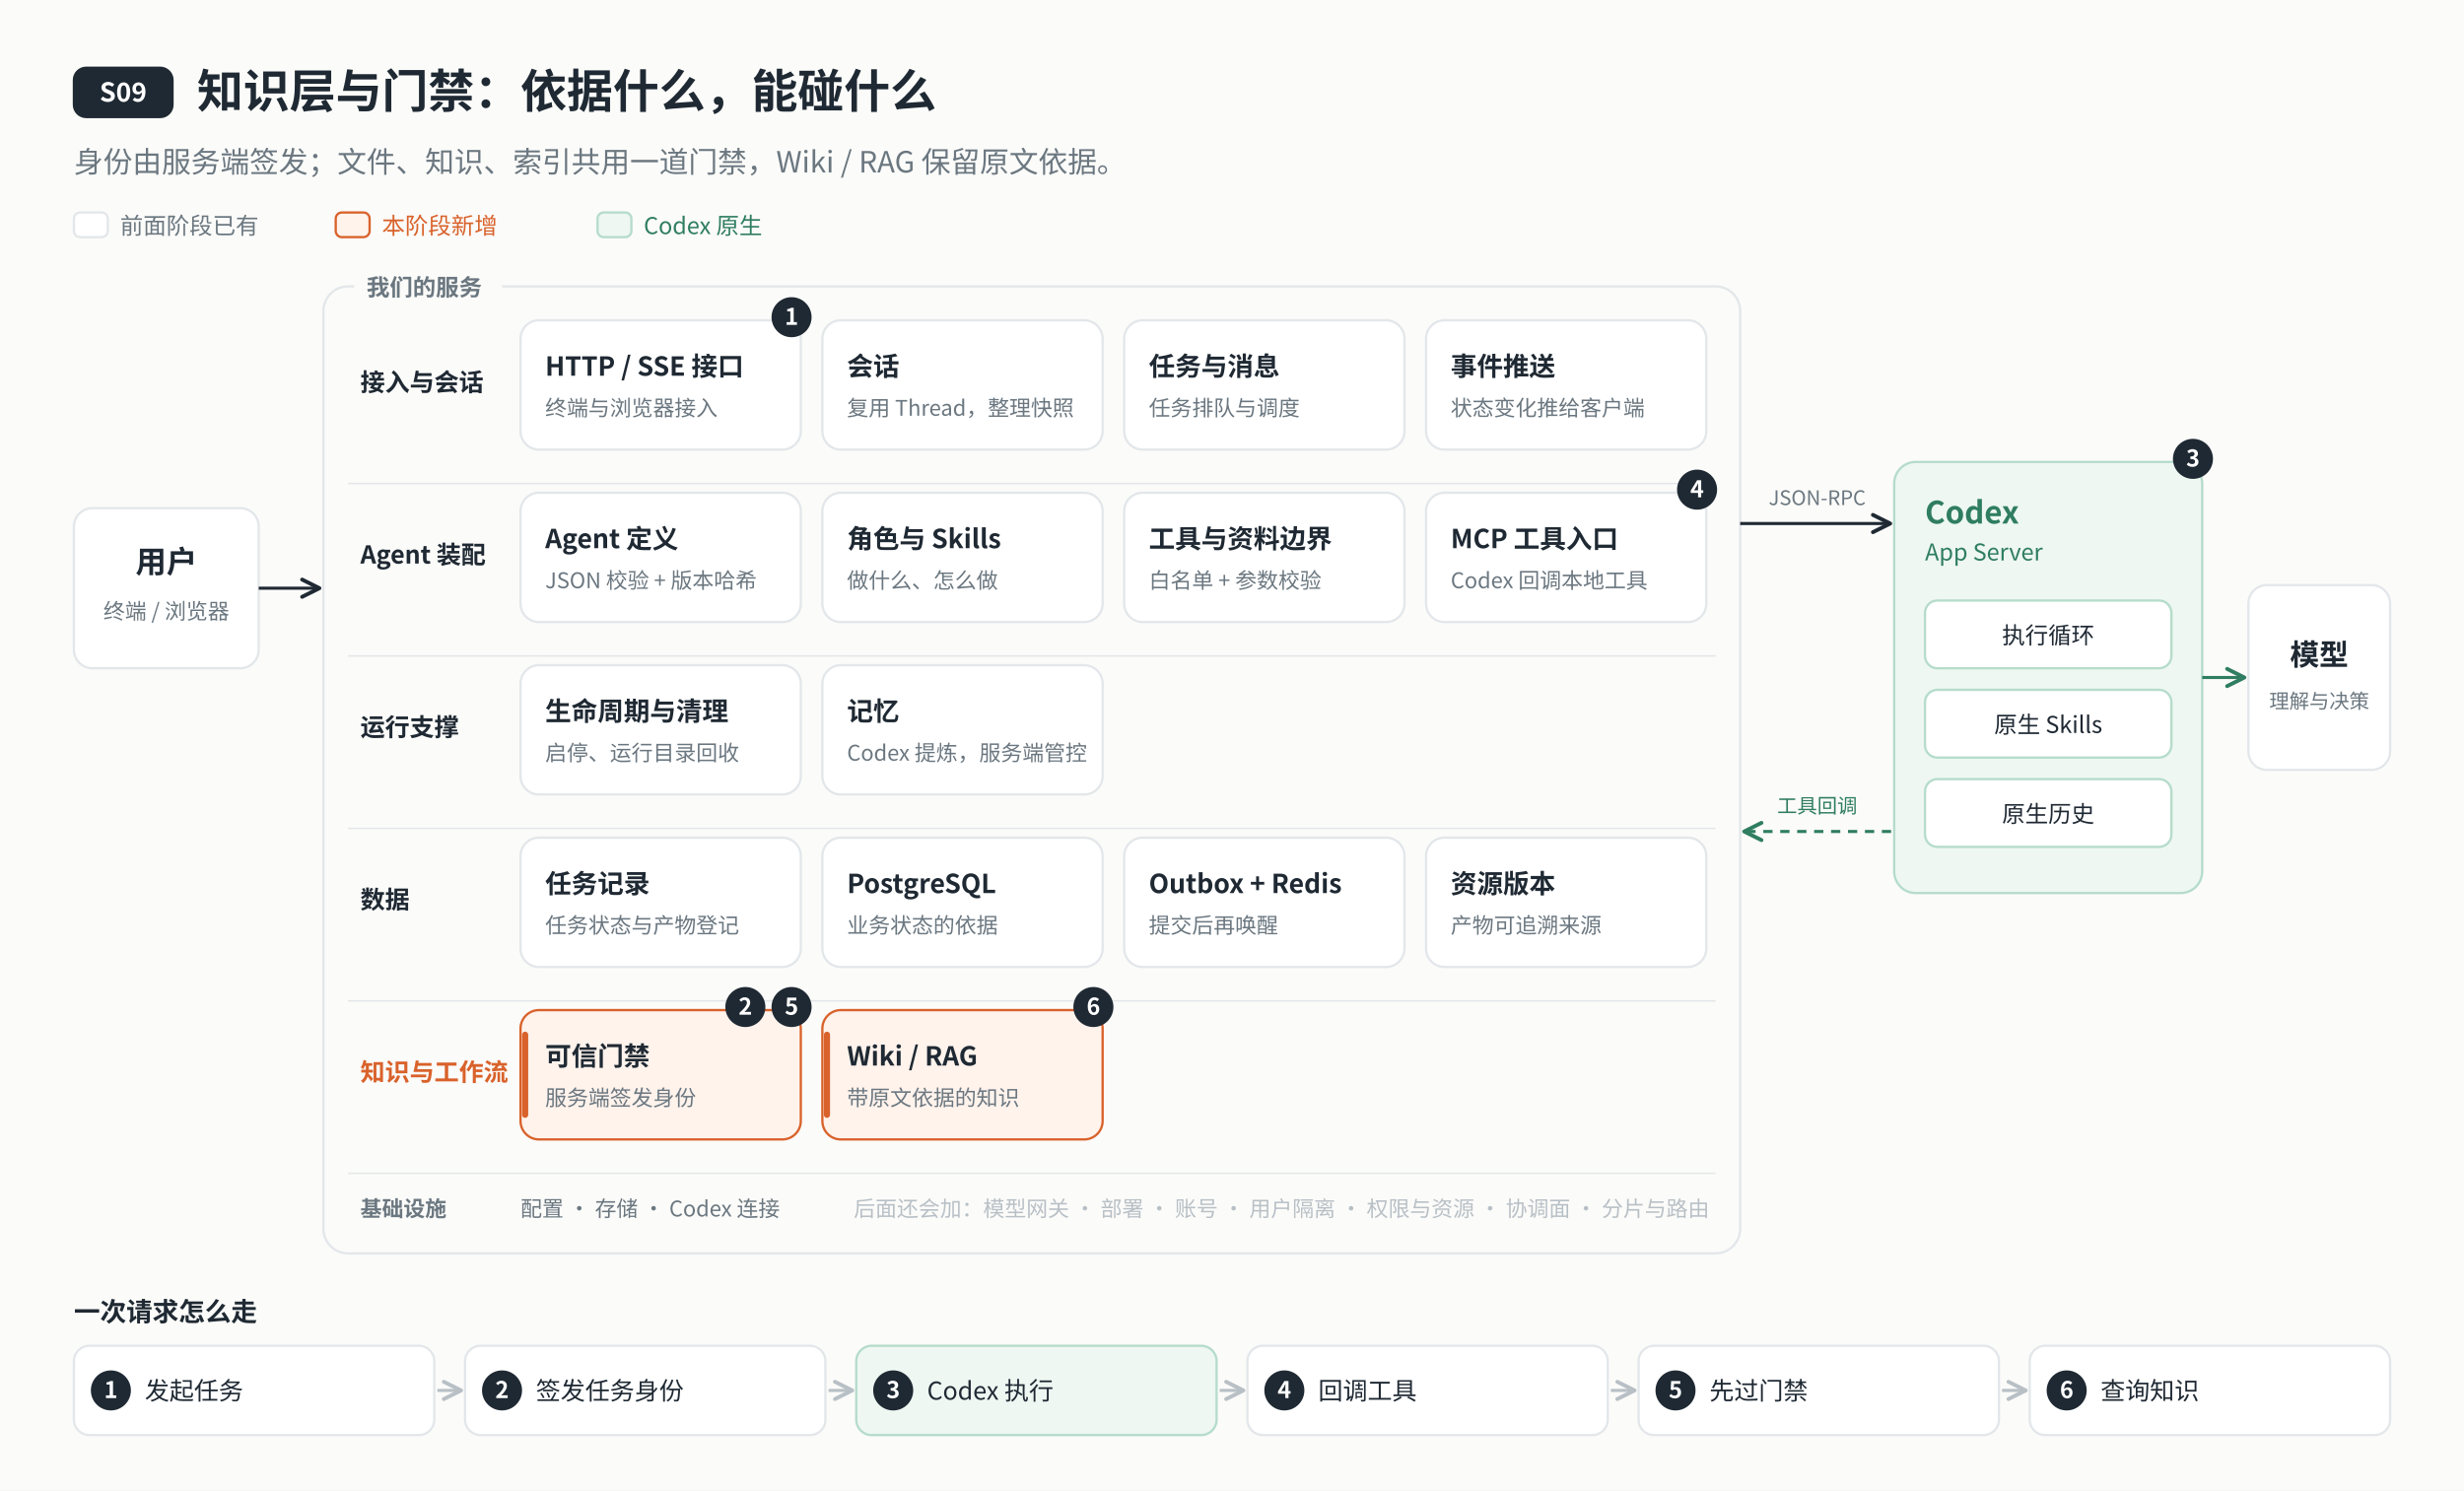
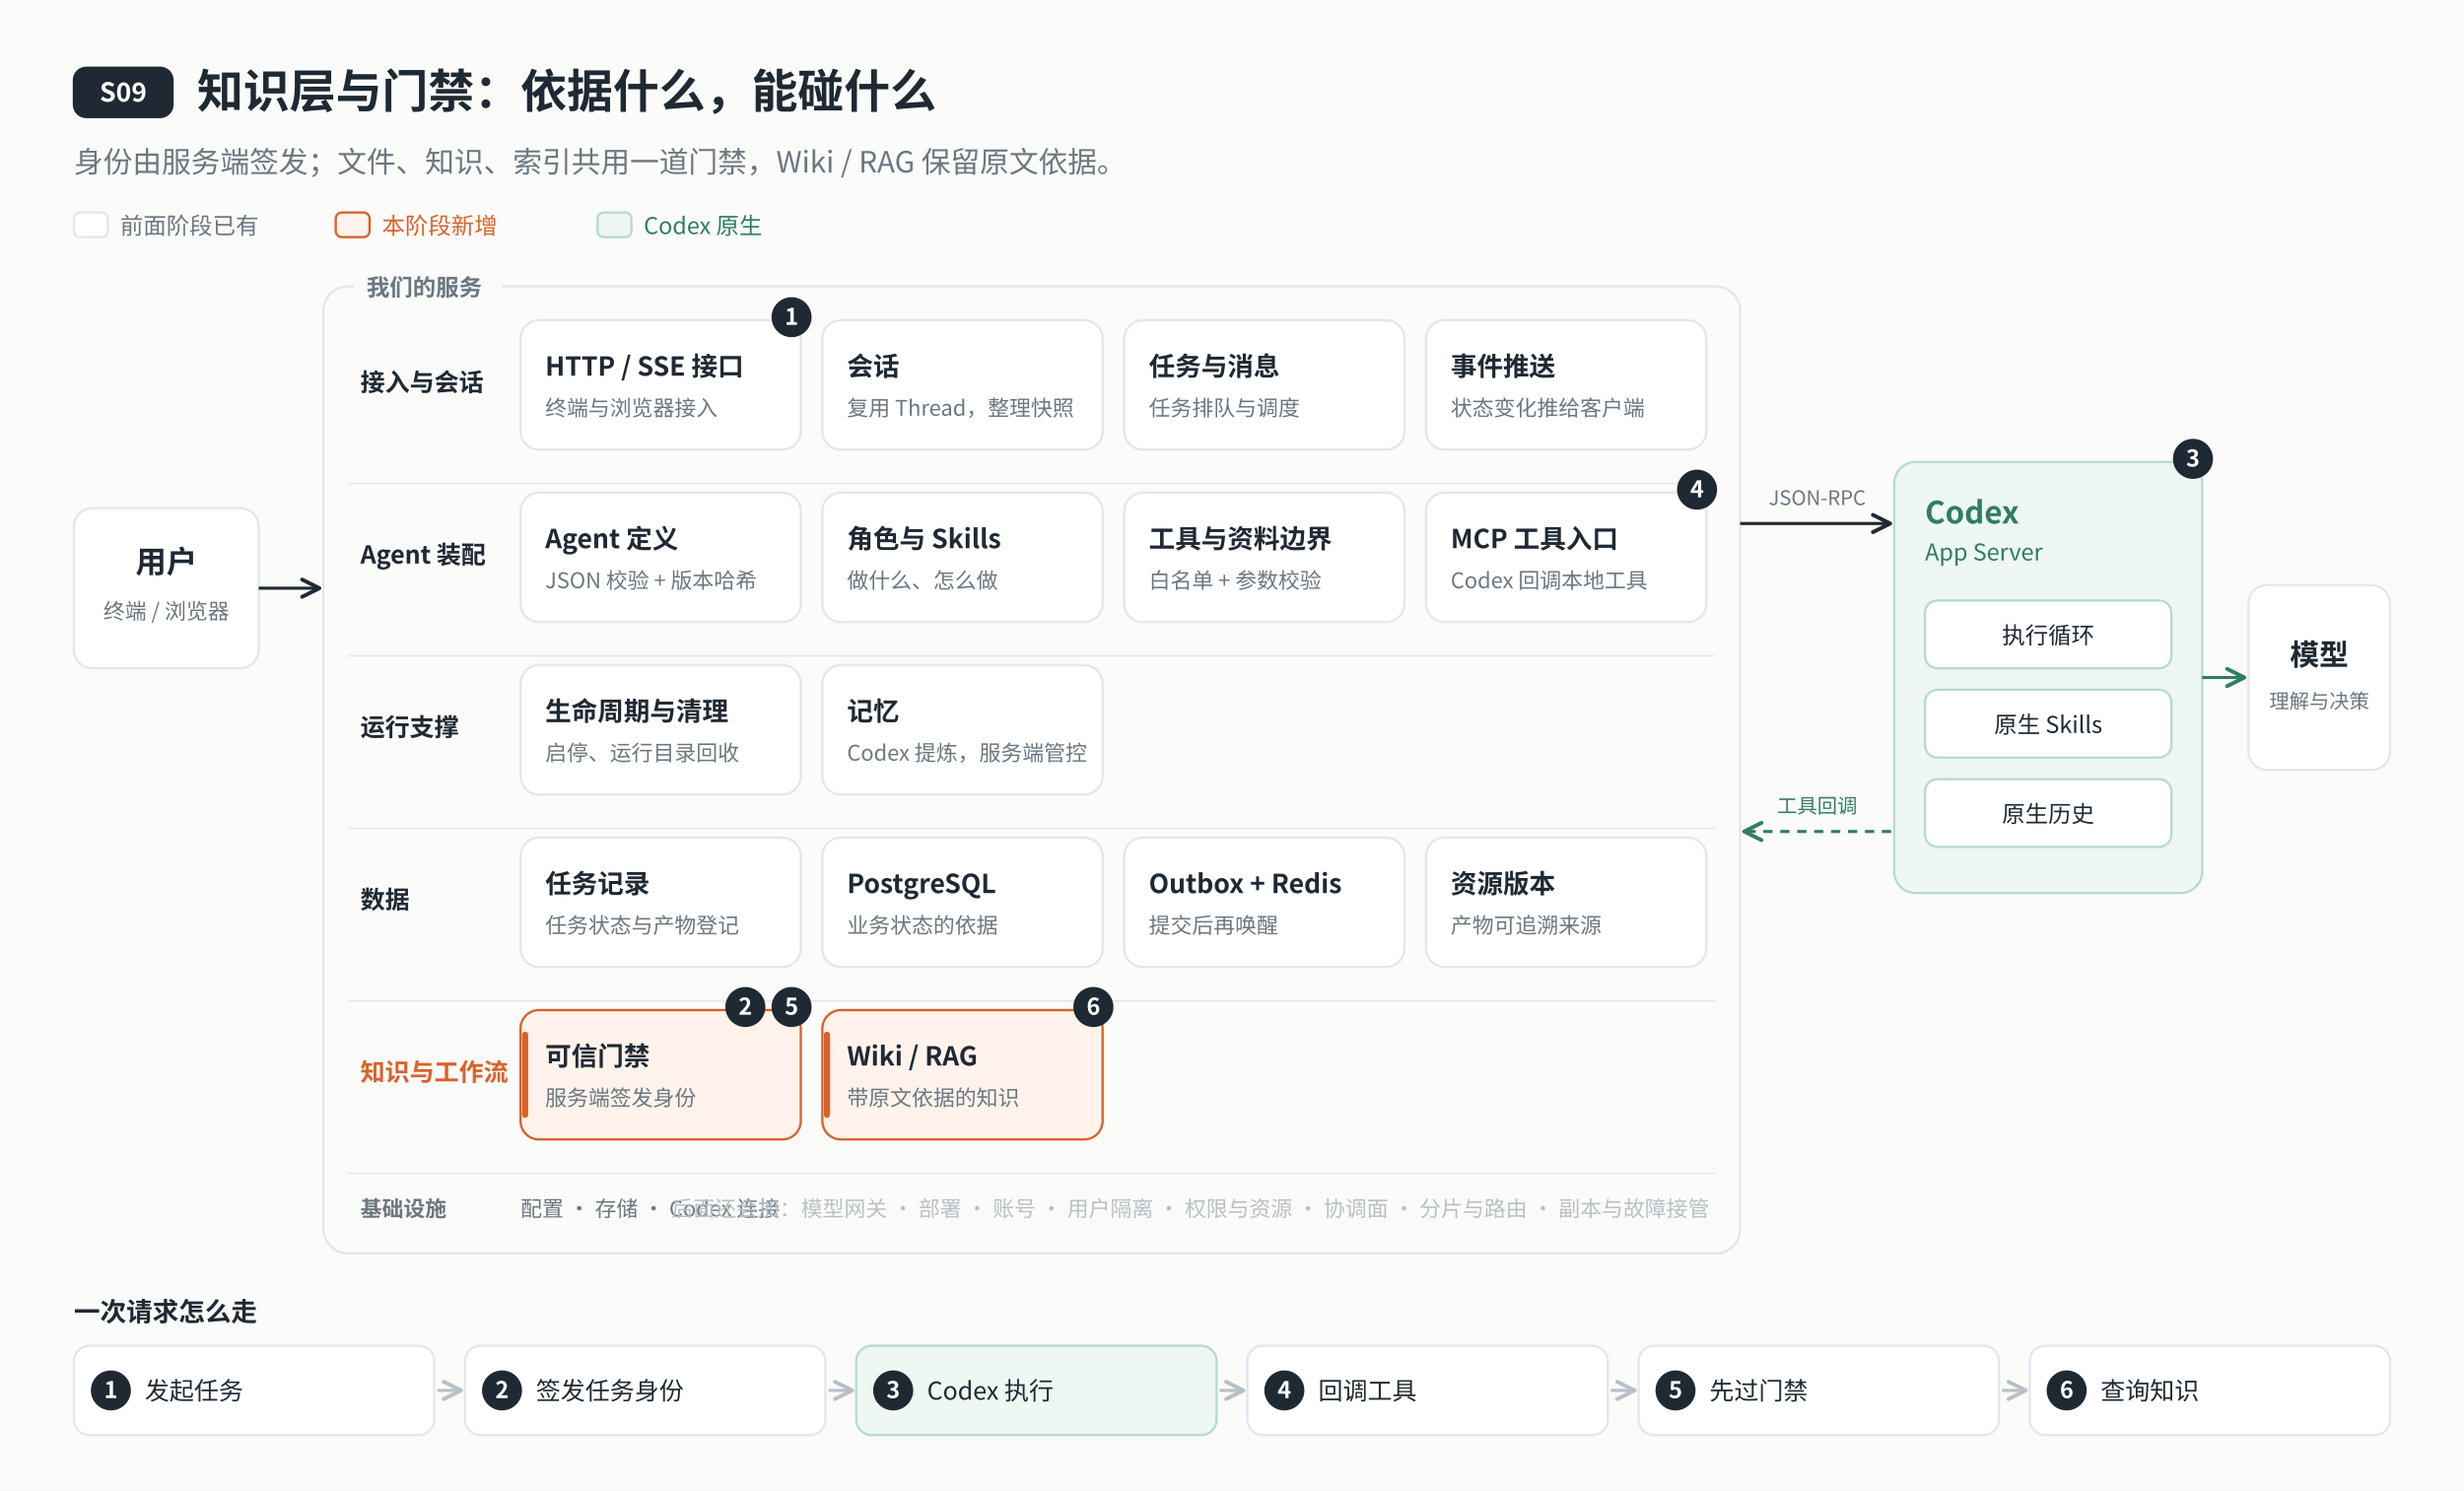
<svg xmlns="http://www.w3.org/2000/svg" width="1600" height="968" viewBox="0 0 1600 968" role="img" aria-labelledby="title desc">
  <defs>
    <marker id="mB8C0C6" viewBox="0 0 10 10" refX="8" refY="5" markerWidth="7" markerHeight="7" orient="auto-start-reverse">
      <path d="M1 1 L9 5 L1 9" fill="none" stroke="#B8C0C6" stroke-width="1.8" stroke-linecap="round" stroke-linejoin="round" />
    </marker>
    <marker id="m1F2933" viewBox="0 0 10 10" refX="8" refY="5" markerWidth="7" markerHeight="7" orient="auto-start-reverse">
      <path d="M1 1 L9 5 L1 9" fill="none" stroke="#1F2933" stroke-width="1.8" stroke-linecap="round" stroke-linejoin="round" />
    </marker>
    <marker id="m2F7D62" viewBox="0 0 10 10" refX="8" refY="5" markerWidth="7" markerHeight="7" orient="auto-start-reverse">
      <path d="M1 1 L9 5 L1 9" fill="none" stroke="#2F7D62" stroke-width="1.8" stroke-linecap="round" stroke-linejoin="round" />
    </marker>
  </defs>
  <g font-family="PingFang SC, Microsoft YaHei, Noto Sans CJK SC, sans-serif">
    <rect x="0" y="0" width="1600" height="968" fill="#FBFBF9" />
    <rect x="48" y="44" width="64" height="32" rx="8" fill="#1F2933" stroke="#1F2933" stroke-width="1.5" />
    <text x="80" y="66" font-size="17" fill="#fff" font-weight="700" text-anchor="middle">S09</text>
    <text x="128" y="70" font-size="30" fill="#1F2933" font-weight="700" text-anchor="start">知识层与门禁：依据什么，能碰什么</text>
    <text x="48" y="112" font-size="19" fill="#6B7780" font-weight="400" text-anchor="start">身份由服务端签发；文件、知识、索引共用一道门禁，Wiki / RAG 保留原文依据。</text>
    <rect x="48" y="138" width="22" height="16" rx="4" fill="#FFFFFF" stroke="#E3E7EA" stroke-width="1.5" />
    <text x="78" y="152" font-size="15" fill="#6B7780" font-weight="400" text-anchor="start">前面阶段已有</text>
    <rect x="218" y="138" width="22" height="16" rx="4" fill="#FFF3EC" stroke="#D9622B" stroke-width="1.5" />
    <text x="248" y="152" font-size="15" fill="#D9622B" font-weight="400" text-anchor="start">本阶段新增</text>
    <rect x="388" y="138" width="22" height="16" rx="4" fill="#EEF7F2" stroke="#B5DCCB" stroke-width="1.5" />
    <text x="418" y="152" font-size="15" fill="#2F7D62" font-weight="400" text-anchor="start">Codex 原生</text>
    <rect x="48" y="330" width="120" height="104" rx="12" fill="#FFFFFF" stroke="#E3E7EA" stroke-width="1.5" />
    <text x="108" y="372" font-size="20" fill="#1F2933" font-weight="600" text-anchor="middle">用户</text>
    <text x="108" y="402" font-size="14" fill="#6B7780" font-weight="400" text-anchor="middle">终端 / 浏览器</text>
    <rect x="210" y="186" width="920" height="628" rx="16" fill="none" stroke="#E3E7EA" stroke-width="1.5" />
    <rect x="230" y="175" width="96" height="22" fill="#FBFBF9" />
    <text x="238" y="192" font-size="15" fill="#6B7780" font-weight="600" text-anchor="start">我们的服务</text>
    <text x="234" y="254" font-size="16" fill="#1F2933" font-weight="600" text-anchor="start">接入与会话</text>
    <rect x="338" y="208" width="182" height="84" rx="12" fill="#FFFFFF" stroke="#E3E7EA" stroke-width="1.5" />
    <text x="354" y="244" font-size="17" fill="#1F2933" font-weight="600" text-anchor="start">HTTP / SSE 接口</text>
    <text x="354" y="270" font-size="14" fill="#6B7780" font-weight="400" text-anchor="start">终端与浏览器接入</text>
    <rect x="534" y="208" width="182" height="84" rx="12" fill="#FFFFFF" stroke="#E3E7EA" stroke-width="1.5" />
    <text x="550" y="244" font-size="17" fill="#1F2933" font-weight="600" text-anchor="start">会话</text>
    <text x="550" y="270" font-size="14" fill="#6B7780" font-weight="400" text-anchor="start">复用 Thread，整理快照</text>
    <rect x="730" y="208" width="182" height="84" rx="12" fill="#FFFFFF" stroke="#E3E7EA" stroke-width="1.5" />
    <text x="746" y="244" font-size="17" fill="#1F2933" font-weight="600" text-anchor="start">任务与消息</text>
    <text x="746" y="270" font-size="14" fill="#6B7780" font-weight="400" text-anchor="start">任务排队与调度</text>
    <rect x="926" y="208" width="182" height="84" rx="12" fill="#FFFFFF" stroke="#E3E7EA" stroke-width="1.5" />
    <text x="942" y="244" font-size="17" fill="#1F2933" font-weight="600" text-anchor="start">事件推送</text>
    <text x="942" y="270" font-size="14" fill="#6B7780" font-weight="400" text-anchor="start">状态变化推给客户端</text>
    <text x="234" y="366" font-size="16" fill="#1F2933" font-weight="600" text-anchor="start">Agent 装配</text>
    <line x1="226" y1="314" x2="1114" y2="314" stroke="#E3E7EA" stroke-width="1" />
    <rect x="338" y="320" width="182" height="84" rx="12" fill="#FFFFFF" stroke="#E3E7EA" stroke-width="1.5" />
    <text x="354" y="356" font-size="17" fill="#1F2933" font-weight="600" text-anchor="start">Agent 定义</text>
    <text x="354" y="382" font-size="14" fill="#6B7780" font-weight="400" text-anchor="start">JSON 校验 + 版本哈希</text>
    <rect x="534" y="320" width="182" height="84" rx="12" fill="#FFFFFF" stroke="#E3E7EA" stroke-width="1.5" />
    <text x="550" y="356" font-size="17" fill="#1F2933" font-weight="600" text-anchor="start">角色与 Skills</text>
    <text x="550" y="382" font-size="14" fill="#6B7780" font-weight="400" text-anchor="start">做什么、怎么做</text>
    <rect x="730" y="320" width="182" height="84" rx="12" fill="#FFFFFF" stroke="#E3E7EA" stroke-width="1.5" />
    <text x="746" y="356" font-size="17" fill="#1F2933" font-weight="600" text-anchor="start">工具与资料边界</text>
    <text x="746" y="382" font-size="14" fill="#6B7780" font-weight="400" text-anchor="start">白名单 + 参数校验</text>
    <rect x="926" y="320" width="182" height="84" rx="12" fill="#FFFFFF" stroke="#E3E7EA" stroke-width="1.5" />
    <text x="942" y="356" font-size="17" fill="#1F2933" font-weight="600" text-anchor="start">MCP 工具入口</text>
    <text x="942" y="382" font-size="14" fill="#6B7780" font-weight="400" text-anchor="start">Codex 回调本地工具</text>
    <text x="234" y="478" font-size="16" fill="#1F2933" font-weight="600" text-anchor="start">运行支撑</text>
    <line x1="226" y1="426" x2="1114" y2="426" stroke="#E3E7EA" stroke-width="1" />
    <rect x="338" y="432" width="182" height="84" rx="12" fill="#FFFFFF" stroke="#E3E7EA" stroke-width="1.5" />
    <text x="354" y="468" font-size="17" fill="#1F2933" font-weight="600" text-anchor="start">生命周期与清理</text>
    <text x="354" y="494" font-size="14" fill="#6B7780" font-weight="400" text-anchor="start">启停、运行目录回收</text>
    <rect x="534" y="432" width="182" height="84" rx="12" fill="#FFFFFF" stroke="#E3E7EA" stroke-width="1.5" />
    <text x="550" y="468" font-size="17" fill="#1F2933" font-weight="600" text-anchor="start">记忆</text>
    <text x="550" y="494" font-size="14" fill="#6B7780" font-weight="400" text-anchor="start">Codex 提炼，服务端管控</text>
    <text x="234" y="590" font-size="16" fill="#1F2933" font-weight="600" text-anchor="start">数据</text>
    <line x1="226" y1="538" x2="1114" y2="538" stroke="#E3E7EA" stroke-width="1" />
    <rect x="338" y="544" width="182" height="84" rx="12" fill="#FFFFFF" stroke="#E3E7EA" stroke-width="1.5" />
    <text x="354" y="580" font-size="17" fill="#1F2933" font-weight="600" text-anchor="start">任务记录</text>
    <text x="354" y="606" font-size="14" fill="#6B7780" font-weight="400" text-anchor="start">任务状态与产物登记</text>
    <rect x="534" y="544" width="182" height="84" rx="12" fill="#FFFFFF" stroke="#E3E7EA" stroke-width="1.5" />
    <text x="550" y="580" font-size="17" fill="#1F2933" font-weight="600" text-anchor="start">PostgreSQL</text>
    <text x="550" y="606" font-size="14" fill="#6B7780" font-weight="400" text-anchor="start">业务状态的依据</text>
    <rect x="730" y="544" width="182" height="84" rx="12" fill="#FFFFFF" stroke="#E3E7EA" stroke-width="1.5" />
    <text x="746" y="580" font-size="17" fill="#1F2933" font-weight="600" text-anchor="start">Outbox + Redis</text>
    <text x="746" y="606" font-size="14" fill="#6B7780" font-weight="400" text-anchor="start">提交后再唤醒</text>
    <rect x="926" y="544" width="182" height="84" rx="12" fill="#FFFFFF" stroke="#E3E7EA" stroke-width="1.5" />
    <text x="942" y="580" font-size="17" fill="#1F2933" font-weight="600" text-anchor="start">资源版本</text>
    <text x="942" y="606" font-size="14" fill="#6B7780" font-weight="400" text-anchor="start">产物可追溯来源</text>
    <text x="234" y="702" font-size="16" fill="#D9622B" font-weight="600" text-anchor="start">知识与工作流</text>
    <line x1="226" y1="650" x2="1114" y2="650" stroke="#E3E7EA" stroke-width="1" />
    <rect x="338" y="656" width="182" height="84" rx="12" fill="#FFF3EC" stroke="#D9622B" stroke-width="1.5" />
    <rect x="339" y="670" width="4" height="56" rx="2" fill="#D9622B" />
    <text x="354" y="692" font-size="17" fill="#1F2933" font-weight="600" text-anchor="start">可信门禁</text>
    <text x="354" y="718" font-size="14" fill="#6B7780" font-weight="400" text-anchor="start">服务端签发身份</text>
    <rect x="534" y="656" width="182" height="84" rx="12" fill="#FFF3EC" stroke="#D9622B" stroke-width="1.5" />
    <rect x="535" y="670" width="4" height="56" rx="2" fill="#D9622B" />
    <text x="550" y="692" font-size="17" fill="#1F2933" font-weight="600" text-anchor="start">Wiki / RAG</text>
    <text x="550" y="718" font-size="14" fill="#6B7780" font-weight="400" text-anchor="start">带原文依据的知识</text>
    <line x1="226" y1="762" x2="1114" y2="762" stroke="#E3E7EA" stroke-width="1" />
    <text x="234" y="790" font-size="14" fill="#6B7780" font-weight="600" text-anchor="start">基础设施</text>
    <text x="338" y="790" font-size="14" fill="#6B7780" font-weight="400" text-anchor="start">配置 · 存储 · Codex 连接</text>
-     <text x="1110" y="790" font-size="14" fill="#B8C0C6" font-weight="400" text-anchor="end">后面还会加：模型网关 · 部署 · 账号 · 用户隔离 · 权限与资源 · 协调面 · 分片与路由</text>
+     <text x="1110" y="790" font-size="14" fill="#B8C0C6" font-weight="400" text-anchor="end">后面还会加：模型网关 · 部署 · 账号 · 用户隔离 · 权限与资源 · 协调面 · 分片与路由 · 副本与故障接管</text>
    <rect x="1230" y="300" width="200" height="280" rx="14" fill="#EEF7F2" stroke="#B5DCCB" stroke-width="1.5" />
    <text x="1250" y="340" font-size="20" fill="#2F7D62" font-weight="700" text-anchor="start">Codex</text>
    <text x="1250" y="364" font-size="15" fill="#2F7D62" font-weight="400" text-anchor="start">App Server</text>
    <rect x="1250" y="390" width="160" height="44" rx="8" fill="#FFFFFF" stroke="#B5DCCB" stroke-width="1.5" />
    <text x="1330" y="418" font-size="15" fill="#1F2933" font-weight="500" text-anchor="middle">执行循环</text>
    <rect x="1250" y="448" width="160" height="44" rx="8" fill="#FFFFFF" stroke="#B5DCCB" stroke-width="1.5" />
    <text x="1330" y="476" font-size="15" fill="#1F2933" font-weight="500" text-anchor="middle">原生 Skills</text>
    <rect x="1250" y="506" width="160" height="44" rx="8" fill="#FFFFFF" stroke="#B5DCCB" stroke-width="1.5" />
    <text x="1330" y="534" font-size="15" fill="#1F2933" font-weight="500" text-anchor="middle">原生历史</text>
    <rect x="1460" y="380" width="92" height="120" rx="12" fill="#FFFFFF" stroke="#E3E7EA" stroke-width="1.5" />
    <text x="1506" y="432" font-size="19" fill="#1F2933" font-weight="600" text-anchor="middle">模型</text>
    <text x="1506" y="460" font-size="13" fill="#6B7780" font-weight="400" text-anchor="middle">理解与决策</text>
    <path d="M168,382 L206,382" fill="none" stroke="#1F2933" stroke-width="2" marker-end="url(#m1F2933)" />
    <path d="M1130,340 L1226,340" fill="none" stroke="#1F2933" stroke-width="2" marker-end="url(#m1F2933)" />
    <text x="1180" y="328" font-size="13" fill="#6B7780" font-weight="500" text-anchor="middle">JSON-RPC</text>
    <path d="M1228,540 L1134,540" fill="none" stroke="#2F7D62" stroke-width="2" stroke-dasharray="6 5" marker-end="url(#m2F7D62)" />
    <text x="1180" y="528" font-size="13" fill="#2F7D62" font-weight="500" text-anchor="middle">工具回调</text>
    <path d="M1430,440 L1456,440" fill="none" stroke="#2F7D62" stroke-width="2" marker-end="url(#m2F7D62)" />
    <circle cx="514" cy="206" r="13" fill="#1F2933" />
    <text x="514" y="211" font-size="15" fill="#fff" font-weight="700" text-anchor="middle">1</text>
    <circle cx="484" cy="654" r="13" fill="#1F2933" />
    <text x="484" y="659" font-size="15" fill="#fff" font-weight="700" text-anchor="middle">2</text>
    <circle cx="514" cy="654" r="13" fill="#1F2933" />
    <text x="514" y="659" font-size="15" fill="#fff" font-weight="700" text-anchor="middle">5</text>
    <circle cx="1424" cy="298" r="13" fill="#1F2933" />
    <text x="1424" y="303" font-size="15" fill="#fff" font-weight="700" text-anchor="middle">3</text>
    <circle cx="1102" cy="318" r="13" fill="#1F2933" />
    <text x="1102" y="323" font-size="15" fill="#fff" font-weight="700" text-anchor="middle">4</text>
    <circle cx="710" cy="654" r="13" fill="#1F2933" />
    <text x="710" y="659" font-size="15" fill="#fff" font-weight="700" text-anchor="middle">6</text>
    <text x="48" y="858" font-size="17" fill="#1F2933" font-weight="700" text-anchor="start">一次请求怎么走</text>
    <rect x="48" y="874" width="234" height="58" rx="10" fill="#FFFFFF" stroke="#E3E7EA" stroke-width="1.5" />
    <circle cx="72" cy="903" r="13" fill="#1F2933" />
    <text x="72" y="908" font-size="15" fill="#fff" font-weight="700" text-anchor="middle">1</text>
    <text x="94" y="909" font-size="16" fill="#1F2933" font-weight="500" text-anchor="start">发起任务</text>
    <path d="M284,903 L298,903" fill="none" stroke="#B8C0C6" stroke-width="2" marker-end="url(#mB8C0C6)" />
    <rect x="302" y="874" width="234" height="58" rx="10" fill="#FFFFFF" stroke="#E3E7EA" stroke-width="1.5" />
    <circle cx="326" cy="903" r="13" fill="#1F2933" />
    <text x="326" y="908" font-size="15" fill="#fff" font-weight="700" text-anchor="middle">2</text>
    <text x="348" y="909" font-size="16" fill="#1F2933" font-weight="500" text-anchor="start">签发任务身份</text>
    <path d="M538,903 L552,903" fill="none" stroke="#B8C0C6" stroke-width="2" marker-end="url(#mB8C0C6)" />
    <rect x="556" y="874" width="234" height="58" rx="10" fill="#EEF7F2" stroke="#B5DCCB" stroke-width="1.5" />
    <circle cx="580" cy="903" r="13" fill="#1F2933" />
    <text x="580" y="908" font-size="15" fill="#fff" font-weight="700" text-anchor="middle">3</text>
    <text x="602" y="909" font-size="16" fill="#1F2933" font-weight="500" text-anchor="start">Codex 执行</text>
    <path d="M792,903 L806,903" fill="none" stroke="#B8C0C6" stroke-width="2" marker-end="url(#mB8C0C6)" />
    <rect x="810" y="874" width="234" height="58" rx="10" fill="#FFFFFF" stroke="#E3E7EA" stroke-width="1.5" />
    <circle cx="834" cy="903" r="13" fill="#1F2933" />
    <text x="834" y="908" font-size="15" fill="#fff" font-weight="700" text-anchor="middle">4</text>
    <text x="856" y="909" font-size="16" fill="#1F2933" font-weight="500" text-anchor="start">回调工具</text>
    <path d="M1046,903 L1060,903" fill="none" stroke="#B8C0C6" stroke-width="2" marker-end="url(#mB8C0C6)" />
    <rect x="1064" y="874" width="234" height="58" rx="10" fill="#FFFFFF" stroke="#E3E7EA" stroke-width="1.5" />
    <circle cx="1088" cy="903" r="13" fill="#1F2933" />
    <text x="1088" y="908" font-size="15" fill="#fff" font-weight="700" text-anchor="middle">5</text>
    <text x="1110" y="909" font-size="16" fill="#1F2933" font-weight="500" text-anchor="start">先过门禁</text>
    <path d="M1300,903 L1314,903" fill="none" stroke="#B8C0C6" stroke-width="2" marker-end="url(#mB8C0C6)" />
    <rect x="1318" y="874" width="234" height="58" rx="10" fill="#FFFFFF" stroke="#E3E7EA" stroke-width="1.5" />
    <circle cx="1342" cy="903" r="13" fill="#1F2933" />
    <text x="1342" y="908" font-size="15" fill="#fff" font-weight="700" text-anchor="middle">6</text>
    <text x="1364" y="909" font-size="16" fill="#1F2933" font-weight="500" text-anchor="start">查询知识</text>
  </g>
</svg>
